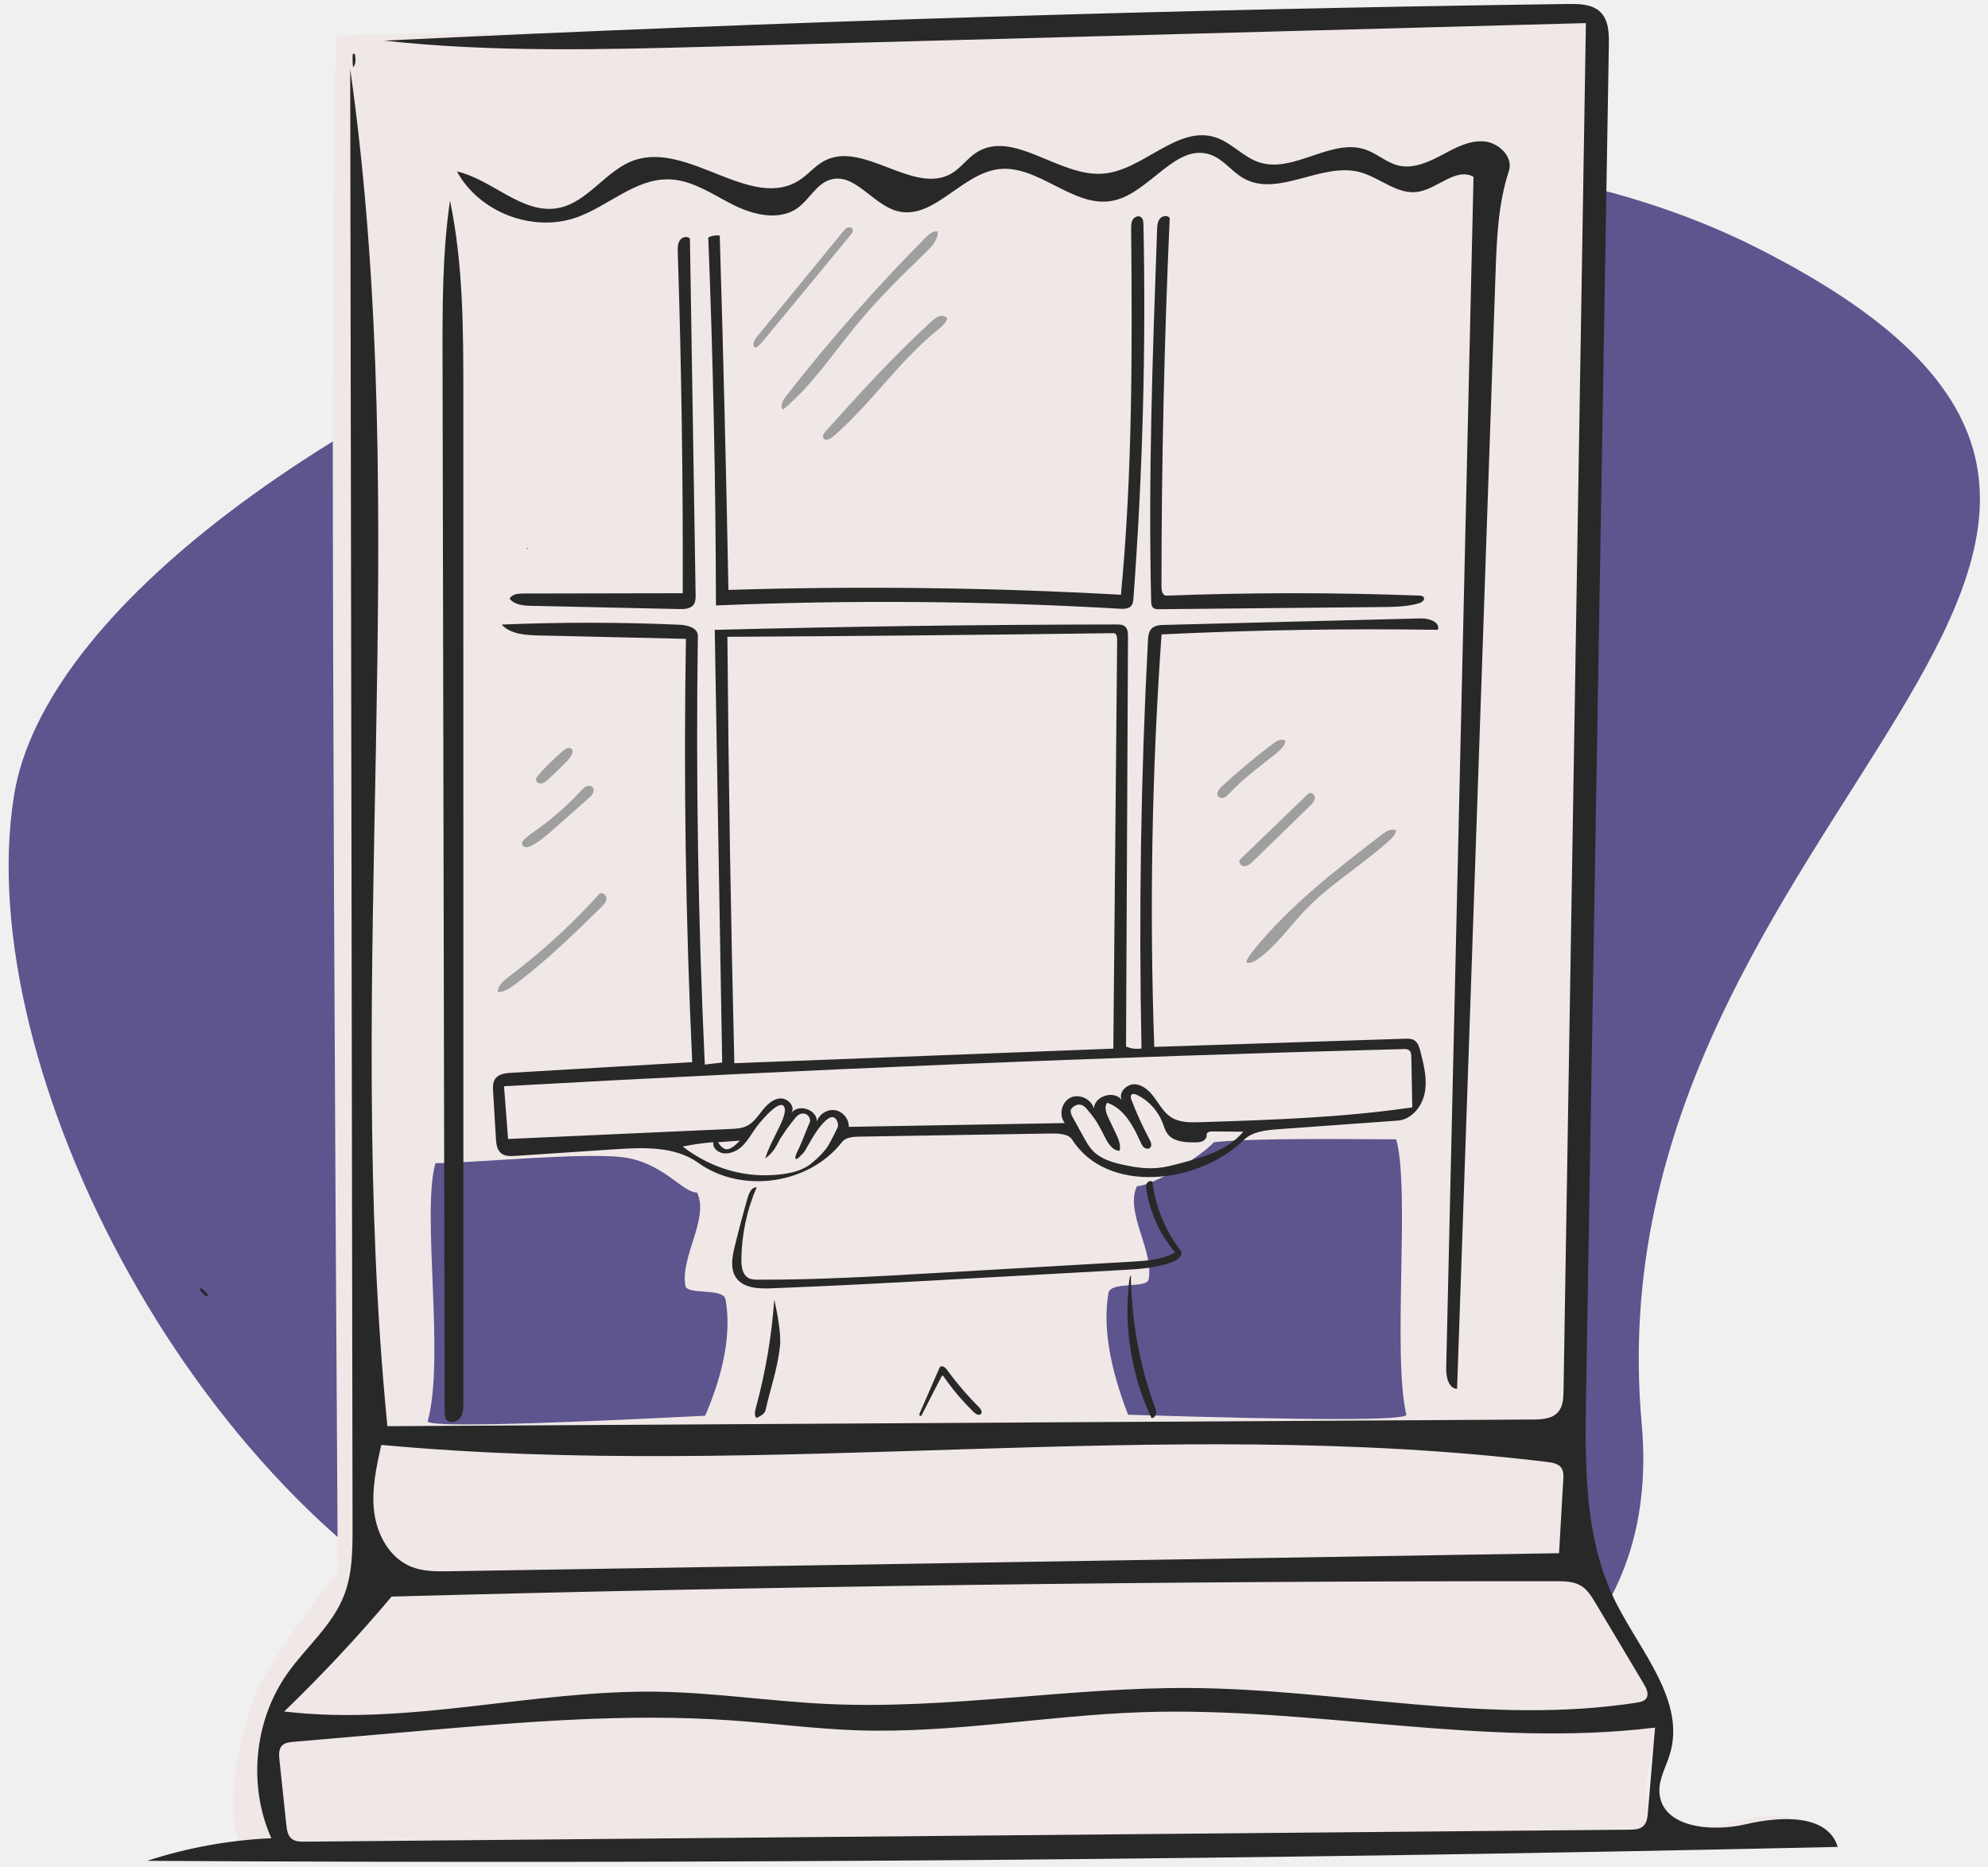
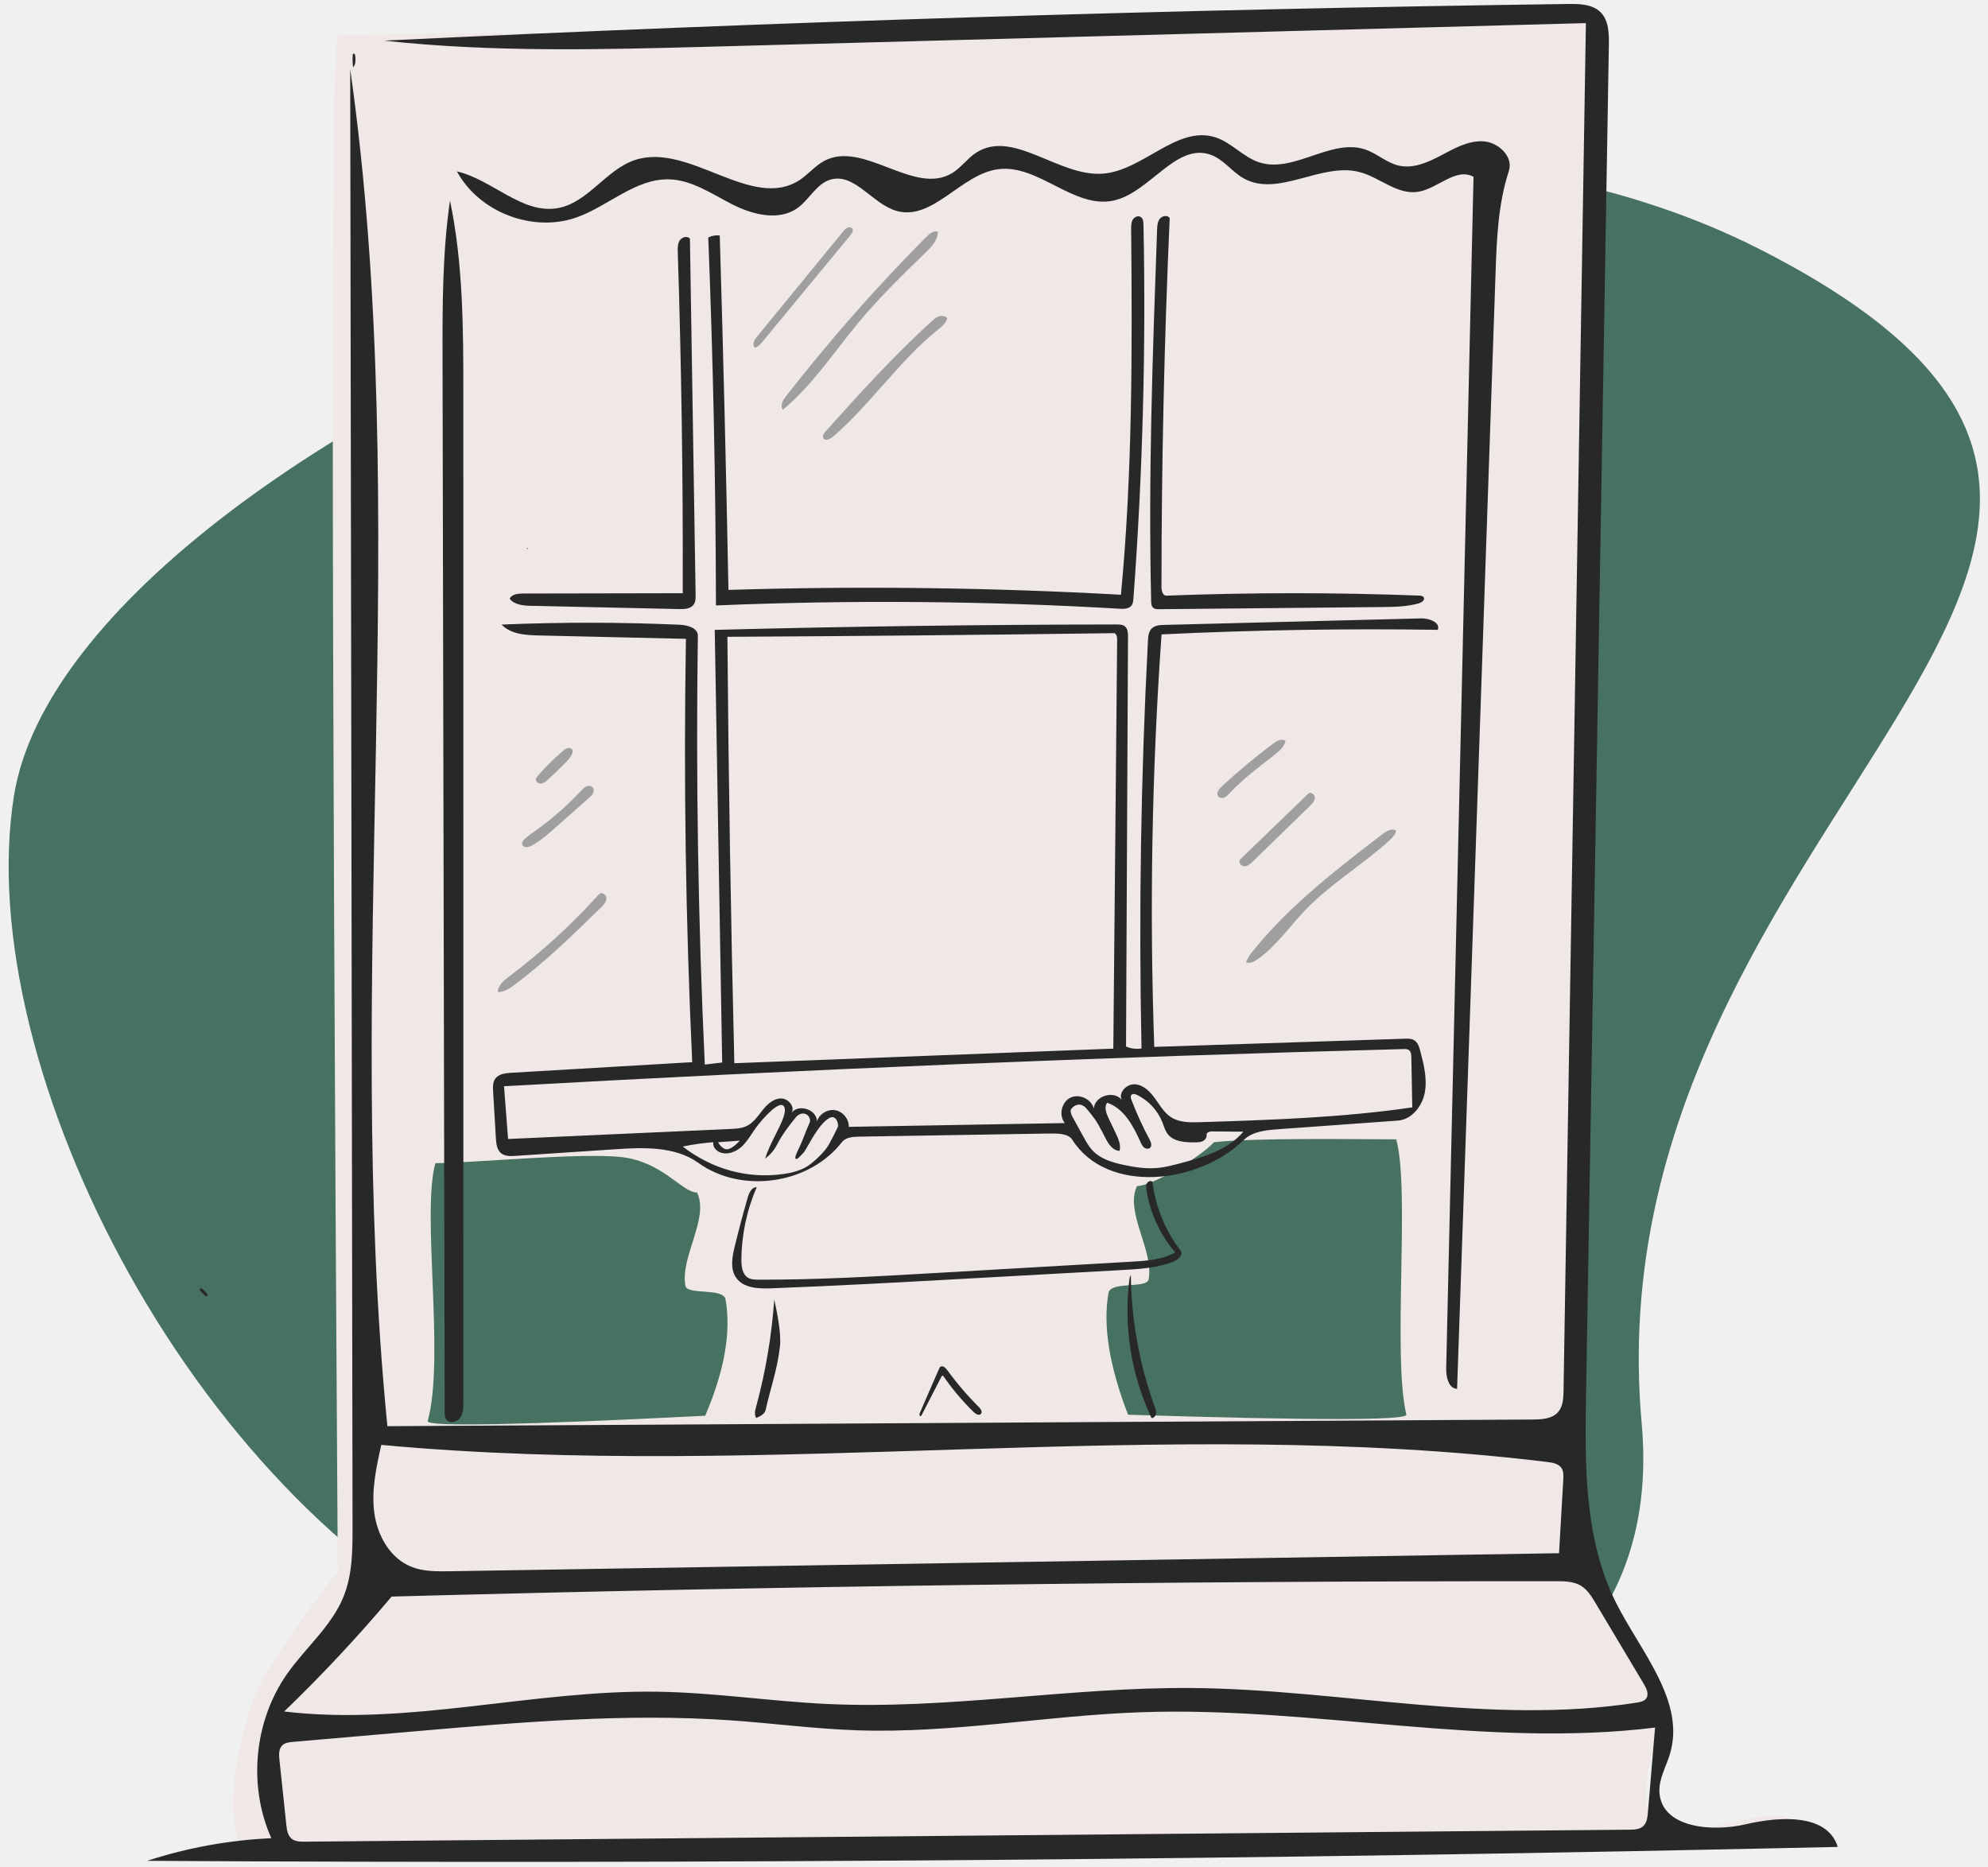
<svg xmlns="http://www.w3.org/2000/svg" width="164" height="154" viewBox="0 0 164 154" fill="none">
-   <path fill-rule="evenodd" clip-rule="evenodd" d="M1.149 65.671C6.045 34.914 97.161 -3.798 145.085 20.518C193.009 44.834 130.859 66.84 135.431 117.445C138.603 152.552 84.9 154.907 42.245 136.209C16.397 124.878 -2.426 88.13 1.149 65.671Z" fill="#5E548E" />
+   <path fill-rule="evenodd" clip-rule="evenodd" d="M1.149 65.671C6.045 34.914 97.161 -3.798 145.085 20.518C193.009 44.834 130.859 66.84 135.431 117.445C138.603 152.552 84.9 154.907 42.245 136.209C16.397 124.878 -2.426 88.13 1.149 65.671Z" fill="#477160" />
  <g clip-path="url(#clip0_1341_50934)">
    <path fill-rule="evenodd" clip-rule="evenodd" d="M129.335 0.591C130.273 0.583 130.89 1.006 131.111 1.892C131.221 2.333 131.163 2.818 131.166 3.283C131.175 4.479 131.189 5.675 131.173 6.87C131.164 7.615 131.105 8.359 131.069 9.104C131.063 9.246 131.061 9.388 131.061 9.529C131.061 11.09 131.073 12.651 131.058 14.212C131.032 16.949 130.992 19.687 130.953 22.424C130.921 24.697 130.882 26.969 130.846 29.242C130.81 31.55 130.775 33.858 130.739 36.167C130.704 38.44 130.673 40.712 130.63 42.985C130.605 44.328 130.551 45.671 130.528 47.015C130.511 47.95 130.535 48.886 130.523 49.821C130.493 52.13 130.458 54.438 130.415 56.746C130.391 58.072 130.336 59.397 130.313 60.723C130.297 61.676 130.324 62.63 130.307 63.583C130.284 64.89 130.228 66.198 130.206 67.505C130.189 68.512 130.217 69.519 130.199 70.526C130.179 71.727 130.12 72.927 130.099 74.127C130.082 75.098 130.106 76.07 130.094 77.041C130.064 79.403 130.026 81.765 129.988 84.127C129.955 86.149 129.921 88.172 129.88 90.194C129.851 91.663 129.799 93.131 129.777 94.599C129.76 95.731 129.788 96.864 129.77 97.995C129.752 99.16 129.689 100.324 129.671 101.489C129.653 102.603 129.681 103.718 129.663 104.832C129.646 105.889 129.58 106.946 129.564 108.004C129.546 109.136 129.571 110.268 129.557 111.4C129.529 113.744 129.49 116.088 129.452 118.432C129.419 120.49 129.419 122.55 129.334 124.606C129.252 126.584 129.708 128.418 130.691 130.106C131.693 131.825 132.766 133.504 133.83 135.186C134.883 136.849 135.806 138.58 136.295 140.489C136.645 141.852 136.696 143.266 136.304 144.646C136.17 145.117 135.353 148.371 136.048 149.217C136.94 150.302 138.068 150.789 139.457 150.821C140.811 150.852 142.097 150.522 143.395 150.222C144.972 149.856 146.556 149.593 148.145 150.169C148.936 150.456 149.648 150.861 150.116 151.593C150.187 151.704 150.36 151.892 149.982 151.894C149.068 151.898 148.153 151.955 147.239 151.991C145.41 152.062 143.581 152.136 141.752 152.204C140.695 152.244 139.637 152.278 138.58 152.312C137.397 152.35 136.215 152.386 135.032 152.419C133.653 152.457 132.274 152.495 130.895 152.526C129.176 152.565 127.458 152.602 125.739 152.633C123.627 152.672 121.515 152.71 119.404 152.74C116.595 152.78 113.786 152.809 110.977 152.85C109.062 152.878 107.147 152.921 105.232 152.955C104.904 152.961 104.576 152.953 104.248 152.956C100.296 152.991 96.343 153.028 92.391 153.063C92.045 153.066 91.699 153.06 91.354 153.063C87.312 153.099 83.27 153.135 79.228 153.17C78.865 153.173 78.501 153.167 78.138 153.171C74.132 153.206 70.126 153.242 66.119 153.277C65.774 153.28 65.428 153.275 65.082 153.278C61.041 153.313 56.999 153.349 52.957 153.384C52.629 153.386 20.835 153.382 20.507 153.386C19.988 153.39 17.774 149.405 20.795 140.489C21.465 138.509 23.823 134.887 27.866 129.623C27.316 45.191 27.316 2.965 27.866 2.946C28.763 2.914 29.66 2.873 30.556 2.84C32.528 2.767 53.167 2.699 55.139 2.624C55.892 2.595 56.646 2.545 57.4 2.519C58.671 2.477 59.943 2.45 61.215 2.409C62.148 2.379 63.08 2.336 64.012 2.304C65.123 2.265 66.234 2.235 67.345 2.195C68.206 2.164 69.067 2.117 69.928 2.09C71.307 2.048 72.686 2.02 74.065 1.98C75.141 1.95 76.216 1.908 77.291 1.875C78.491 1.837 79.692 1.803 80.892 1.767C82.093 1.731 83.293 1.695 84.493 1.66C85.765 1.623 87.037 1.589 88.309 1.552C89.534 1.517 90.758 1.479 91.982 1.446C93.361 1.408 94.74 1.374 96.12 1.338C97.481 1.303 98.842 1.266 100.203 1.231C101.636 1.194 103.069 1.16 104.501 1.124C105.898 1.088 107.296 1.065 108.692 1.012C109.758 0.972 110.822 0.891 111.888 0.84C112.046 0.832 112.207 0.908 112.366 0.906C114.567 0.875 116.768 0.841 118.969 0.801C120.616 0.771 122.263 0.729 123.911 0.695C125.719 0.658 127.526 0.611 129.335 0.591ZM35.919 95.962C34.759 100.098 36.717 112.028 35.283 117.25C35.283 117.722 42.913 117.572 58.173 116.799C59.764 113.098 60.325 109.902 59.856 107.213C59.681 106.207 56.688 106.873 56.542 106.08C56.101 103.691 58.529 100.517 57.504 98.385C56.264 98.385 54.665 95.841 51.269 95.46C47.872 95.078 38.769 95.962 35.919 95.962ZM100.144 94.233C98.997 95.489 95.035 97.852 93.796 97.852C92.771 99.984 95.199 103.158 94.758 105.546C94.611 106.339 91.619 105.674 91.443 106.679C90.975 109.369 91.513 112.715 93.06 116.716C108.364 117.189 116.016 117.189 116.016 116.716C114.854 111.787 116.341 98.133 115.181 93.997L114.978 93.996C111.934 93.99 103.464 93.861 100.144 94.233Z" fill="#F0E8E6" />
  </g>
  <path fill-rule="evenodd" clip-rule="evenodd" d="M37.122 16.547C38.218 21.795 38.222 27.201 38.223 32.562C38.224 60.275 38.225 87.988 38.226 115.702C38.226 116.147 38.215 116.627 37.952 116.986C37.689 117.346 37.07 117.468 36.814 117.104C36.69 116.928 36.685 116.697 36.684 116.481C36.625 87.549 36.567 58.617 36.508 29.686C36.499 25.297 36.491 20.89 37.122 16.547H37.122Z" fill="#282828" />
  <path fill-rule="evenodd" clip-rule="evenodd" d="M37.695 14.142C40.635 14.82 43.095 17.721 46.06 17.161C48.517 16.697 49.982 14.018 52.349 13.213C56.833 11.687 62.003 17.446 65.966 14.853C66.685 14.382 67.238 13.678 67.996 13.273C71.236 11.544 75.428 16.196 78.558 14.274C79.283 13.828 79.787 13.088 80.497 12.618C83.548 10.598 87.312 14.589 90.961 14.329C94.295 14.092 97.094 10.304 100.274 11.333C101.592 11.76 102.551 12.955 103.866 13.389C106.73 14.334 109.829 11.349 112.674 12.349C113.616 12.681 114.388 13.422 115.359 13.655C116.565 13.945 117.801 13.396 118.896 12.814C119.991 12.232 121.141 11.584 122.379 11.661C123.617 11.738 124.861 12.93 124.474 14.108C123.577 16.838 123.471 19.756 123.372 22.628C122.315 53.28 121.258 83.932 120.202 114.584C119.48 114.543 119.288 113.576 119.305 112.854C120.056 80.099 120.807 47.344 121.558 14.59C120.125 13.781 118.594 15.576 116.968 15.827C115.266 16.09 113.813 14.624 112.147 14.192C108.991 13.374 105.432 16.316 102.593 14.713C101.631 14.17 100.951 13.169 99.916 12.783C97.023 11.705 94.864 15.913 91.843 16.551C88.567 17.242 85.656 13.521 82.336 13.961C79.264 14.368 76.959 18.234 73.974 17.403C71.968 16.845 70.507 14.233 68.51 14.82C67.356 15.159 66.781 16.445 65.807 17.151C64.277 18.258 62.12 17.727 60.435 16.873C58.75 16.018 57.108 14.857 55.22 14.797C52.438 14.708 50.203 16.996 47.58 17.93C43.961 19.219 39.526 17.519 37.695 14.142Z" fill="#282828" />
  <path fill-rule="evenodd" clip-rule="evenodd" d="M77.361 19.109C77.389 19.785 76.867 20.342 76.382 20.812C74.484 22.654 72.584 24.501 70.888 26.531C68.83 28.995 67.061 31.743 64.591 33.796C64.331 33.489 64.578 33.028 64.826 32.711C68.416 28.102 72.282 23.707 76.397 19.56C76.66 19.295 77.002 19.008 77.361 19.109V19.109Z" fill="#9F9F9F" />
  <path fill-rule="evenodd" clip-rule="evenodd" d="M103.757 79.132C103.473 79.332 103.118 79.521 102.793 79.396C102.915 79.026 103.159 78.71 103.404 78.406C106.401 74.695 110.223 71.751 114.006 68.845C114.346 68.584 114.794 68.31 115.174 68.51C115.14 68.83 114.894 69.082 114.657 69.299C112.433 71.343 109.774 72.893 107.685 75.074C106.379 76.437 105.298 78.043 103.757 79.132Z" fill="#9F9F9F" />
  <path fill-rule="evenodd" clip-rule="evenodd" d="M42.045 49.393C42.224 49.019 42.726 48.967 43.141 48.966C47.534 48.958 51.928 48.95 56.322 48.941C56.352 39.554 56.215 30.167 55.913 20.785C55.903 20.457 55.898 20.105 56.079 19.831C56.261 19.558 56.704 19.438 56.916 19.688C57.072 29.483 57.228 39.278 57.385 49.073C57.389 49.348 57.388 49.643 57.232 49.869C56.982 50.231 56.468 50.258 56.028 50.248C51.963 50.159 47.898 50.07 43.832 49.981C43.182 49.967 42.441 49.909 42.045 49.393Z" fill="#282828" />
  <path fill-rule="evenodd" clip-rule="evenodd" d="M28.891 5.701C34.136 42.7 28.285 80.474 31.958 117.662C63.454 117.479 94.95 117.295 126.446 117.112C127.195 117.108 128.04 117.061 128.533 116.498C128.943 116.03 128.974 115.351 128.984 114.729C129.599 77.121 130.214 39.514 130.829 1.906C106.785 2.553 82.742 3.201 58.699 3.849C49.689 4.092 40.646 4.333 31.686 3.352C64.231 1.779 96.803 0.77 129.383 0.328C130.319 0.315 131.364 0.344 132.03 1.001C132.711 1.673 132.74 2.745 132.723 3.702C132.095 40.85 131.468 77.998 130.84 115.147C130.742 120.955 130.7 127.026 133.309 132.216C135.357 136.289 139.072 140.35 137.758 144.715C137.437 145.78 136.814 146.803 136.897 147.912C137.111 150.792 141.204 151.163 144.015 150.504C146.826 149.844 150.759 149.611 151.604 152.372C105.122 153.413 58.626 153.796 12.133 153.52C15.445 152.441 18.903 151.811 22.384 151.653C20.45 147.327 20.956 142.004 23.668 138.119C25.196 135.932 27.374 134.154 28.36 131.676C29.079 129.867 29.086 127.865 29.083 125.918C29.019 85.846 28.955 45.774 28.891 5.701ZM94.162 141.259C86.353 141.529 78.591 143.01 70.78 142.754C67.266 142.639 63.773 142.172 60.265 141.929C51.661 141.331 43.027 142.075 34.434 142.818C31.016 143.113 27.598 143.409 24.179 143.705C23.858 143.733 23.508 143.773 23.279 144C22.985 144.293 23.008 144.767 23.052 145.18C23.241 146.971 23.431 148.762 23.621 150.553C23.665 150.965 23.73 151.419 24.047 151.686C24.34 151.933 24.76 151.942 25.144 151.939C61.569 151.609 97.994 151.28 134.419 150.951C134.823 150.947 135.268 150.928 135.563 150.653C135.857 150.379 135.909 149.94 135.943 149.54C136.14 147.202 136.337 144.864 136.534 142.526C122.488 144.253 108.305 140.77 94.162 141.259ZM68.309 140.583C78.297 141.043 88.26 139.186 98.257 139.261C110.552 139.355 122.892 142.364 135.039 140.466C135.325 140.421 135.641 140.355 135.807 140.118C136.046 139.776 135.834 139.312 135.62 138.953C134.29 136.724 132.961 134.494 131.631 132.265C131.304 131.716 130.954 131.144 130.405 130.816C129.81 130.462 129.08 130.452 128.388 130.451C96.357 130.432 64.325 130.855 32.306 131.719C29.519 135.03 26.56 138.195 23.445 141.199C33.665 142.419 43.93 139.415 54.221 139.567C58.93 139.636 63.605 140.366 68.309 140.583ZM30.875 124.795C31.12 126.663 32.165 128.541 33.91 129.251C34.91 129.658 36.023 129.646 37.103 129.629C67.606 129.132 98.109 128.636 128.613 128.14C128.729 126.114 128.846 124.088 128.963 122.062C128.982 121.737 128.994 121.386 128.814 121.115C128.574 120.755 128.09 120.669 127.661 120.617C95.796 116.73 63.419 122.166 31.455 119.205C31.043 121.043 30.629 122.928 30.875 124.795Z" fill="#282828" />
  <path fill-rule="evenodd" clip-rule="evenodd" d="M76.827 26.531C77.013 26.361 77.207 26.188 77.445 26.105C77.683 26.023 77.979 26.052 78.143 26.243C78.045 26.665 77.677 26.958 77.34 27.229C74.13 29.812 71.827 33.367 68.696 36.044C68.467 36.241 68.06 36.405 67.918 36.139C67.821 35.955 67.969 35.741 68.108 35.586C70.907 32.466 73.731 29.358 76.827 26.531Z" fill="#9F9F9F" />
  <path fill-rule="evenodd" clip-rule="evenodd" d="M41.07 81.849C41.066 81.302 41.553 80.896 41.99 80.567C44.678 78.547 47.171 76.267 49.422 73.768C49.621 73.546 50.025 73.81 50.027 74.109C50.028 74.408 49.799 74.651 49.586 74.86C47.317 77.077 45.041 79.301 42.504 81.205C42.078 81.525 41.604 81.85 41.07 81.849Z" fill="#9F9F9F" />
  <path fill-rule="evenodd" clip-rule="evenodd" d="M58.428 19.593C58.718 19.445 59.053 19.388 59.376 19.432C59.668 29.176 59.907 38.921 60.093 48.668C70.884 48.335 81.69 48.468 92.471 49.068C93.428 39.044 93.405 28.955 93.314 18.887C93.312 18.624 93.313 18.347 93.447 18.122C93.582 17.896 93.9 17.758 94.115 17.907C94.302 18.036 94.325 18.299 94.33 18.525C94.543 28.812 94.266 39.109 93.502 49.37C93.487 49.577 93.466 49.797 93.34 49.962C93.127 50.237 92.722 50.241 92.375 50.221C81.285 49.575 70.162 49.484 59.063 49.95C59.042 39.828 58.83 29.707 58.428 19.593Z" fill="#282828" />
  <path fill-rule="evenodd" clip-rule="evenodd" d="M94.993 116.988C93.325 113.458 92.683 109.451 93.166 105.577C93.183 105.445 93.204 105.306 93.29 105.206C93.331 108.902 94 112.591 95.26 116.066C95.325 116.246 95.393 116.434 95.367 116.624C95.34 116.813 95.184 117 94.993 116.988H94.993Z" fill="#282828" />
  <path fill-rule="evenodd" clip-rule="evenodd" d="M102.314 70.893C104.185 69.088 106.056 67.282 107.927 65.477C108.122 65.289 108.472 65.541 108.468 65.812C108.464 66.082 108.257 66.301 108.063 66.49C106.496 68.015 104.928 69.54 103.361 71.065C103.159 71.261 102.925 71.471 102.644 71.467C102.362 71.463 102.111 71.089 102.314 70.893H102.314Z" fill="#9F9F9F" />
  <path fill-rule="evenodd" clip-rule="evenodd" d="M62.56 105.574C67.325 105.592 72.085 105.317 76.841 105.043C82.351 104.725 87.861 104.407 93.371 104.089C94.601 104.018 95.88 103.933 96.952 103.327C95.706 101.871 94.873 100.065 94.574 98.173C94.545 97.991 94.523 97.794 94.608 97.631C94.693 97.468 94.928 97.372 95.067 97.491C95.317 99.545 96.127 101.527 97.387 103.167C97.642 103.5 97.201 103.925 96.812 104.079C95.467 104.614 93.992 104.7 92.547 104.78C88.298 105.015 84.049 105.25 79.8 105.485C74.409 105.784 69.017 106.082 63.621 106.288C62.567 106.328 61.325 106.277 60.724 105.41C60.223 104.688 60.398 103.714 60.605 102.86C60.936 101.493 61.297 100.134 61.687 98.782C61.798 98.396 62.022 97.927 62.424 97.949C61.607 99.832 61.175 101.881 61.162 103.933C61.158 104.492 61.24 105.147 61.724 105.425C61.972 105.568 62.274 105.573 62.56 105.574Z" fill="#282828" />
  <path fill-rule="evenodd" clip-rule="evenodd" d="M62.317 28.684C62.016 28.549 62.187 28.094 62.396 27.839C64.785 24.921 67.174 22.003 69.563 19.085C69.663 18.962 69.769 18.835 69.916 18.776C70.062 18.717 70.26 18.752 70.33 18.894C70.41 19.057 70.288 19.243 70.172 19.383C67.78 22.281 65.388 25.18 62.996 28.079C62.801 28.315 62.596 28.559 62.317 28.684H62.317Z" fill="#9F9F9F" />
  <path fill-rule="evenodd" clip-rule="evenodd" d="M29.128 5.555C29.085 5.225 29.074 4.892 29.093 4.56C29.097 4.507 29.108 4.443 29.158 4.423C29.24 4.39 29.295 4.508 29.304 4.596C29.34 4.93 29.36 5.312 29.128 5.555H29.128Z" fill="#282828" />
  <path fill-rule="evenodd" clip-rule="evenodd" d="M113.957 50.082C107.845 50.142 101.734 50.201 95.622 50.26C95.452 50.262 95.264 50.258 95.135 50.146C94.986 50.017 94.97 49.796 94.965 49.598C94.722 39.383 95.088 29.165 95.454 18.954C95.466 18.637 95.485 18.296 95.681 18.047C95.877 17.797 96.319 17.724 96.494 17.988C96.044 28.13 95.818 38.281 95.816 48.432C95.816 48.739 95.919 49.153 96.226 49.141C103.172 48.876 110.128 48.874 117.075 49.136C117.216 49.141 117.383 49.16 117.453 49.284C117.573 49.495 117.288 49.705 117.055 49.772C116.054 50.06 114.998 50.072 113.957 50.082Z" fill="#282828" />
  <path fill-rule="evenodd" clip-rule="evenodd" d="M16.89 106.861C16.781 106.752 16.672 106.644 16.563 106.535C16.504 106.477 16.442 106.386 16.494 106.321C16.553 106.246 16.671 106.313 16.739 106.381C16.839 106.482 16.94 106.583 17.041 106.684C17.108 106.752 17.174 106.871 17.098 106.929C17.034 106.976 16.947 106.917 16.89 106.861L16.89 106.861Z" fill="#282828" />
  <path fill-rule="evenodd" clip-rule="evenodd" d="M47.213 61.856C47.278 61.979 47.231 62.131 47.167 62.255C47.021 62.54 46.794 62.776 46.568 63.004C46.125 63.452 45.671 63.888 45.206 64.314C45.048 64.458 44.877 64.607 44.666 64.638C44.454 64.669 44.204 64.522 44.211 64.309C44.215 64.186 44.299 64.082 44.379 63.989C45.015 63.255 45.709 62.57 46.452 61.943C46.565 61.848 46.684 61.752 46.827 61.716C46.97 61.681 47.144 61.725 47.213 61.856Z" fill="#9F9F9F" />
  <path fill-rule="evenodd" clip-rule="evenodd" d="M43.497 45.294C43.45 45.292 43.449 45.205 43.495 45.202C43.542 45.205 43.541 45.293 43.494 45.295L43.497 45.294Z" fill="#282828" />
  <path fill-rule="evenodd" clip-rule="evenodd" d="M43.079 69.666C43.027 69.481 43.177 69.305 43.322 69.178C43.643 68.898 43.997 68.657 44.343 68.409C45.643 67.473 46.85 66.408 47.938 65.234C48.064 65.098 48.194 64.957 48.363 64.881C48.532 64.805 48.753 64.811 48.878 64.948C48.998 65.077 48.995 65.285 48.919 65.444C48.842 65.603 48.707 65.724 48.575 65.841C47.648 66.661 46.722 67.481 45.796 68.3C45.19 68.837 44.576 69.379 43.861 69.76C43.727 69.831 43.585 69.897 43.433 69.897C43.282 69.897 43.12 69.812 43.079 69.666H43.079Z" fill="#9F9F9F" />
  <path fill-rule="evenodd" clip-rule="evenodd" d="M101.45 65.427C101.32 65.567 101.186 65.715 101.01 65.79C100.834 65.866 100.6 65.846 100.487 65.691C100.304 65.443 100.544 65.109 100.77 64.9C102.12 63.65 103.535 62.468 105.005 61.362C105.283 61.154 105.631 60.937 105.953 61.068C105.988 61.082 106.024 61.104 106.036 61.14C106.046 61.168 106.037 61.2 106.028 61.228C105.886 61.666 105.51 61.98 105.149 62.265C103.876 63.272 102.556 64.238 101.45 65.427Z" fill="#9F9F9F" />
  <path fill-rule="evenodd" clip-rule="evenodd" d="M63.872 107.211C64.104 108.269 64.467 110.037 64.34 111.113C64.111 113.054 63.581 114.448 63.151 116.354C63.082 116.658 62.678 116.864 62.389 116.983C62.21 116.735 62.286 116.394 62.366 116.1C63.156 113.196 63.661 110.213 63.872 107.211Z" fill="#282828" />
  <path fill-rule="evenodd" clip-rule="evenodd" d="M80.922 116.651C80.769 116.818 80.496 116.662 80.334 116.504C79.396 115.592 78.549 114.587 77.807 113.508C77.771 113.456 77.695 113.518 77.665 113.574C77.124 114.625 76.583 115.676 76.042 116.727C76.019 116.772 75.987 116.823 75.937 116.827C75.835 116.835 75.834 116.675 75.875 116.581C76.406 115.363 76.937 114.144 77.468 112.925C77.492 112.869 77.518 112.812 77.563 112.772C77.737 112.618 77.991 112.826 78.127 113.014C78.92 114.103 79.798 115.13 80.751 116.082C80.906 116.237 81.07 116.488 80.922 116.651Z" fill="#282828" />
  <path fill-rule="evenodd" clip-rule="evenodd" d="M40.852 89C40.645 89.296 40.658 89.688 40.679 90.048L40.908 93.901C40.935 94.348 40.986 94.848 41.33 95.135C41.651 95.402 42.113 95.388 42.53 95.361L50.734 94.815C53.103 94.657 55.688 94.557 57.617 95.942C61.194 98.51 66.746 97.709 69.45 94.233C69.767 93.825 70.356 93.782 70.873 93.774L86.45 93.518L86.491 93.518C87.194 93.506 88.112 93.491 88.451 94.022C91.335 98.551 98.865 97.7 102.605 94.05C103.325 93.348 104.418 93.237 105.42 93.164L115.309 92.45C116.46 92.367 117.327 91.267 117.539 90.133C117.751 89 117.459 87.839 117.17 86.723C117.081 86.378 116.967 85.999 116.661 85.816C116.436 85.681 116.157 85.685 115.895 85.694L95.221 86.37C94.82 75.026 95.021 63.661 95.823 52.338C103.413 51.972 111.014 51.846 118.612 51.961C118.84 51.341 117.897 51.002 117.237 51.018L96.049 51.556C95.683 51.565 95.279 51.59 95.017 51.845C94.755 52.1 94.719 52.502 94.7 52.868C94.114 64.067 93.937 75.287 94.169 86.499C93.74 86.57 93.291 86.514 92.892 86.34L93.054 52.527C93.055 52.223 93.038 51.878 92.806 51.682C92.62 51.526 92.355 51.518 92.112 51.519C81.061 51.531 70.011 51.679 58.963 51.965L59.576 87.658L58.142 87.829C57.592 76.047 57.401 64.249 57.57 52.455C57.579 51.806 56.725 51.57 56.076 51.542C51.181 51.327 46.276 51.322 41.38 51.528C42.122 52.321 43.333 52.399 44.419 52.424L56.586 52.705C56.39 64.348 56.563 75.998 57.105 87.63L42.173 88.506C41.686 88.535 41.131 88.6 40.852 89ZM60.007 52.537C70.63 52.481 81.252 52.381 91.874 52.236C92.093 52.233 92.162 52.528 92.16 52.748L91.843 86.513L60.579 87.717C60.29 75.992 60.099 64.265 60.007 52.537ZM64.391 90.622C63.782 90.646 63.287 91.113 62.907 91.591C62.846 91.667 62.787 91.744 62.727 91.822C62.41 92.233 62.09 92.649 61.632 92.88C61.204 93.096 60.709 93.122 60.23 93.143L41.913 93.967L41.579 89.616C66.29 88.23 91.023 87.207 115.765 86.549C115.935 86.544 116.121 86.545 116.252 86.653C116.408 86.783 116.424 87.013 116.428 87.215L116.506 91.359C110.717 92.208 104.855 92.395 99.007 92.581C98.188 92.607 97.311 92.619 96.619 92.179C96.147 91.88 95.825 91.41 95.506 90.945C95.431 90.835 95.356 90.726 95.279 90.62C94.877 90.059 94.336 89.511 93.648 89.455C92.96 89.398 92.232 90.13 92.539 90.749C91.907 89.916 90.287 90.417 90.236 91.461C90.038 90.668 89.026 90.202 88.295 90.566C87.563 90.93 87.326 92.019 87.84 92.655L70.02 92.966C70.044 92.322 69.537 91.7 68.901 91.593C68.266 91.485 67.583 91.905 67.393 92.521C67.408 91.547 65.881 91.028 65.3 91.811C65.613 91.287 65.001 90.598 64.391 90.622ZM92.645 96.094C91.741 95.896 90.805 95.614 90.162 94.949C89.834 94.611 89.604 94.193 89.377 93.78L88.51 92.206C88.407 92.018 88.3 91.814 88.328 91.602C88.355 91.389 89.031 90.743 89.633 91.461C90.236 92.179 90.457 92.464 90.921 93.364C90.96 93.439 90.998 93.516 91.037 93.594C91.347 94.216 91.693 94.91 92.359 94.947C92.487 94.461 92.266 93.959 92.049 93.506L91.446 92.24C91.254 91.838 91.07 91.334 91.335 90.976C92.718 91.443 93.49 92.883 94.085 94.216C94.16 94.384 94.239 94.558 94.383 94.672C94.527 94.786 94.757 94.815 94.886 94.684C95.056 94.512 94.947 94.225 94.833 94.012C94.267 92.952 93.766 91.857 93.337 90.734C93.287 90.603 93.242 90.441 93.332 90.333C93.441 90.202 93.651 90.257 93.804 90.332C94.75 90.795 95.513 91.623 95.896 92.605C95.925 92.68 95.953 92.757 95.981 92.834C96.07 93.084 96.16 93.335 96.319 93.546C96.809 94.195 97.746 94.25 98.56 94.246C98.78 94.245 99.009 94.242 99.209 94.149C99.409 94.056 99.573 93.846 99.539 93.628C99.507 93.423 99.793 93.34 100.001 93.342L102.568 93.365C101.281 94.9 99.214 95.487 97.276 95.995C96.727 96.139 96.176 96.283 95.612 96.345C94.621 96.455 93.619 96.308 92.645 96.094ZM56.321 94.591C57.155 94.416 58.001 94.297 58.851 94.234C58.782 94.526 58.979 94.826 59.234 94.984C59.829 95.351 60.637 95.093 61.156 94.624C61.506 94.308 61.768 93.915 62.031 93.52C62.158 93.329 62.285 93.138 62.422 92.956C62.966 92.234 64.423 90.59 64.711 91.359C64.881 91.811 64.461 92.648 63.994 93.579C63.666 94.233 63.314 94.934 63.126 95.581C63.713 95.135 63.959 94.726 64.219 94.216C64.52 93.628 65.143 92.802 65.628 92.206C65.847 91.937 66.172 91.777 66.48 91.915C66.789 92.052 66.881 92.425 66.799 92.605C66.608 93.025 66.487 93.335 66.366 93.645C66.245 93.954 66.124 94.264 65.933 94.684C65.921 94.711 65.902 94.749 65.879 94.795C65.764 95.027 65.552 95.456 65.628 95.583C65.706 95.714 65.918 95.487 66.135 95.257C66.186 95.202 66.237 95.148 66.287 95.097C66.363 95.021 66.492 94.793 66.661 94.496C67.072 93.773 67.718 92.637 68.409 92.24C68.976 91.915 69.226 92.748 69.107 92.999C68.888 93.462 68.655 93.919 68.409 94.368C68.082 94.964 67.454 95.56 66.927 95.989C66.258 96.534 65.383 96.758 64.527 96.87C61.551 97.259 58.7 96.42 56.321 94.591ZM60.007 94.815C59.57 94.857 59.234 94.234 59.234 94.234L61.033 94.103C61.033 94.103 60.444 94.773 60.007 94.815Z" fill="#282828" />
  <defs>
    <clipPath id="clip0_1341_50934">
      <rect width="131.2" height="152.8" fill="white" transform="translate(19.0664 0.592285)" />
    </clipPath>
  </defs>
</svg>
